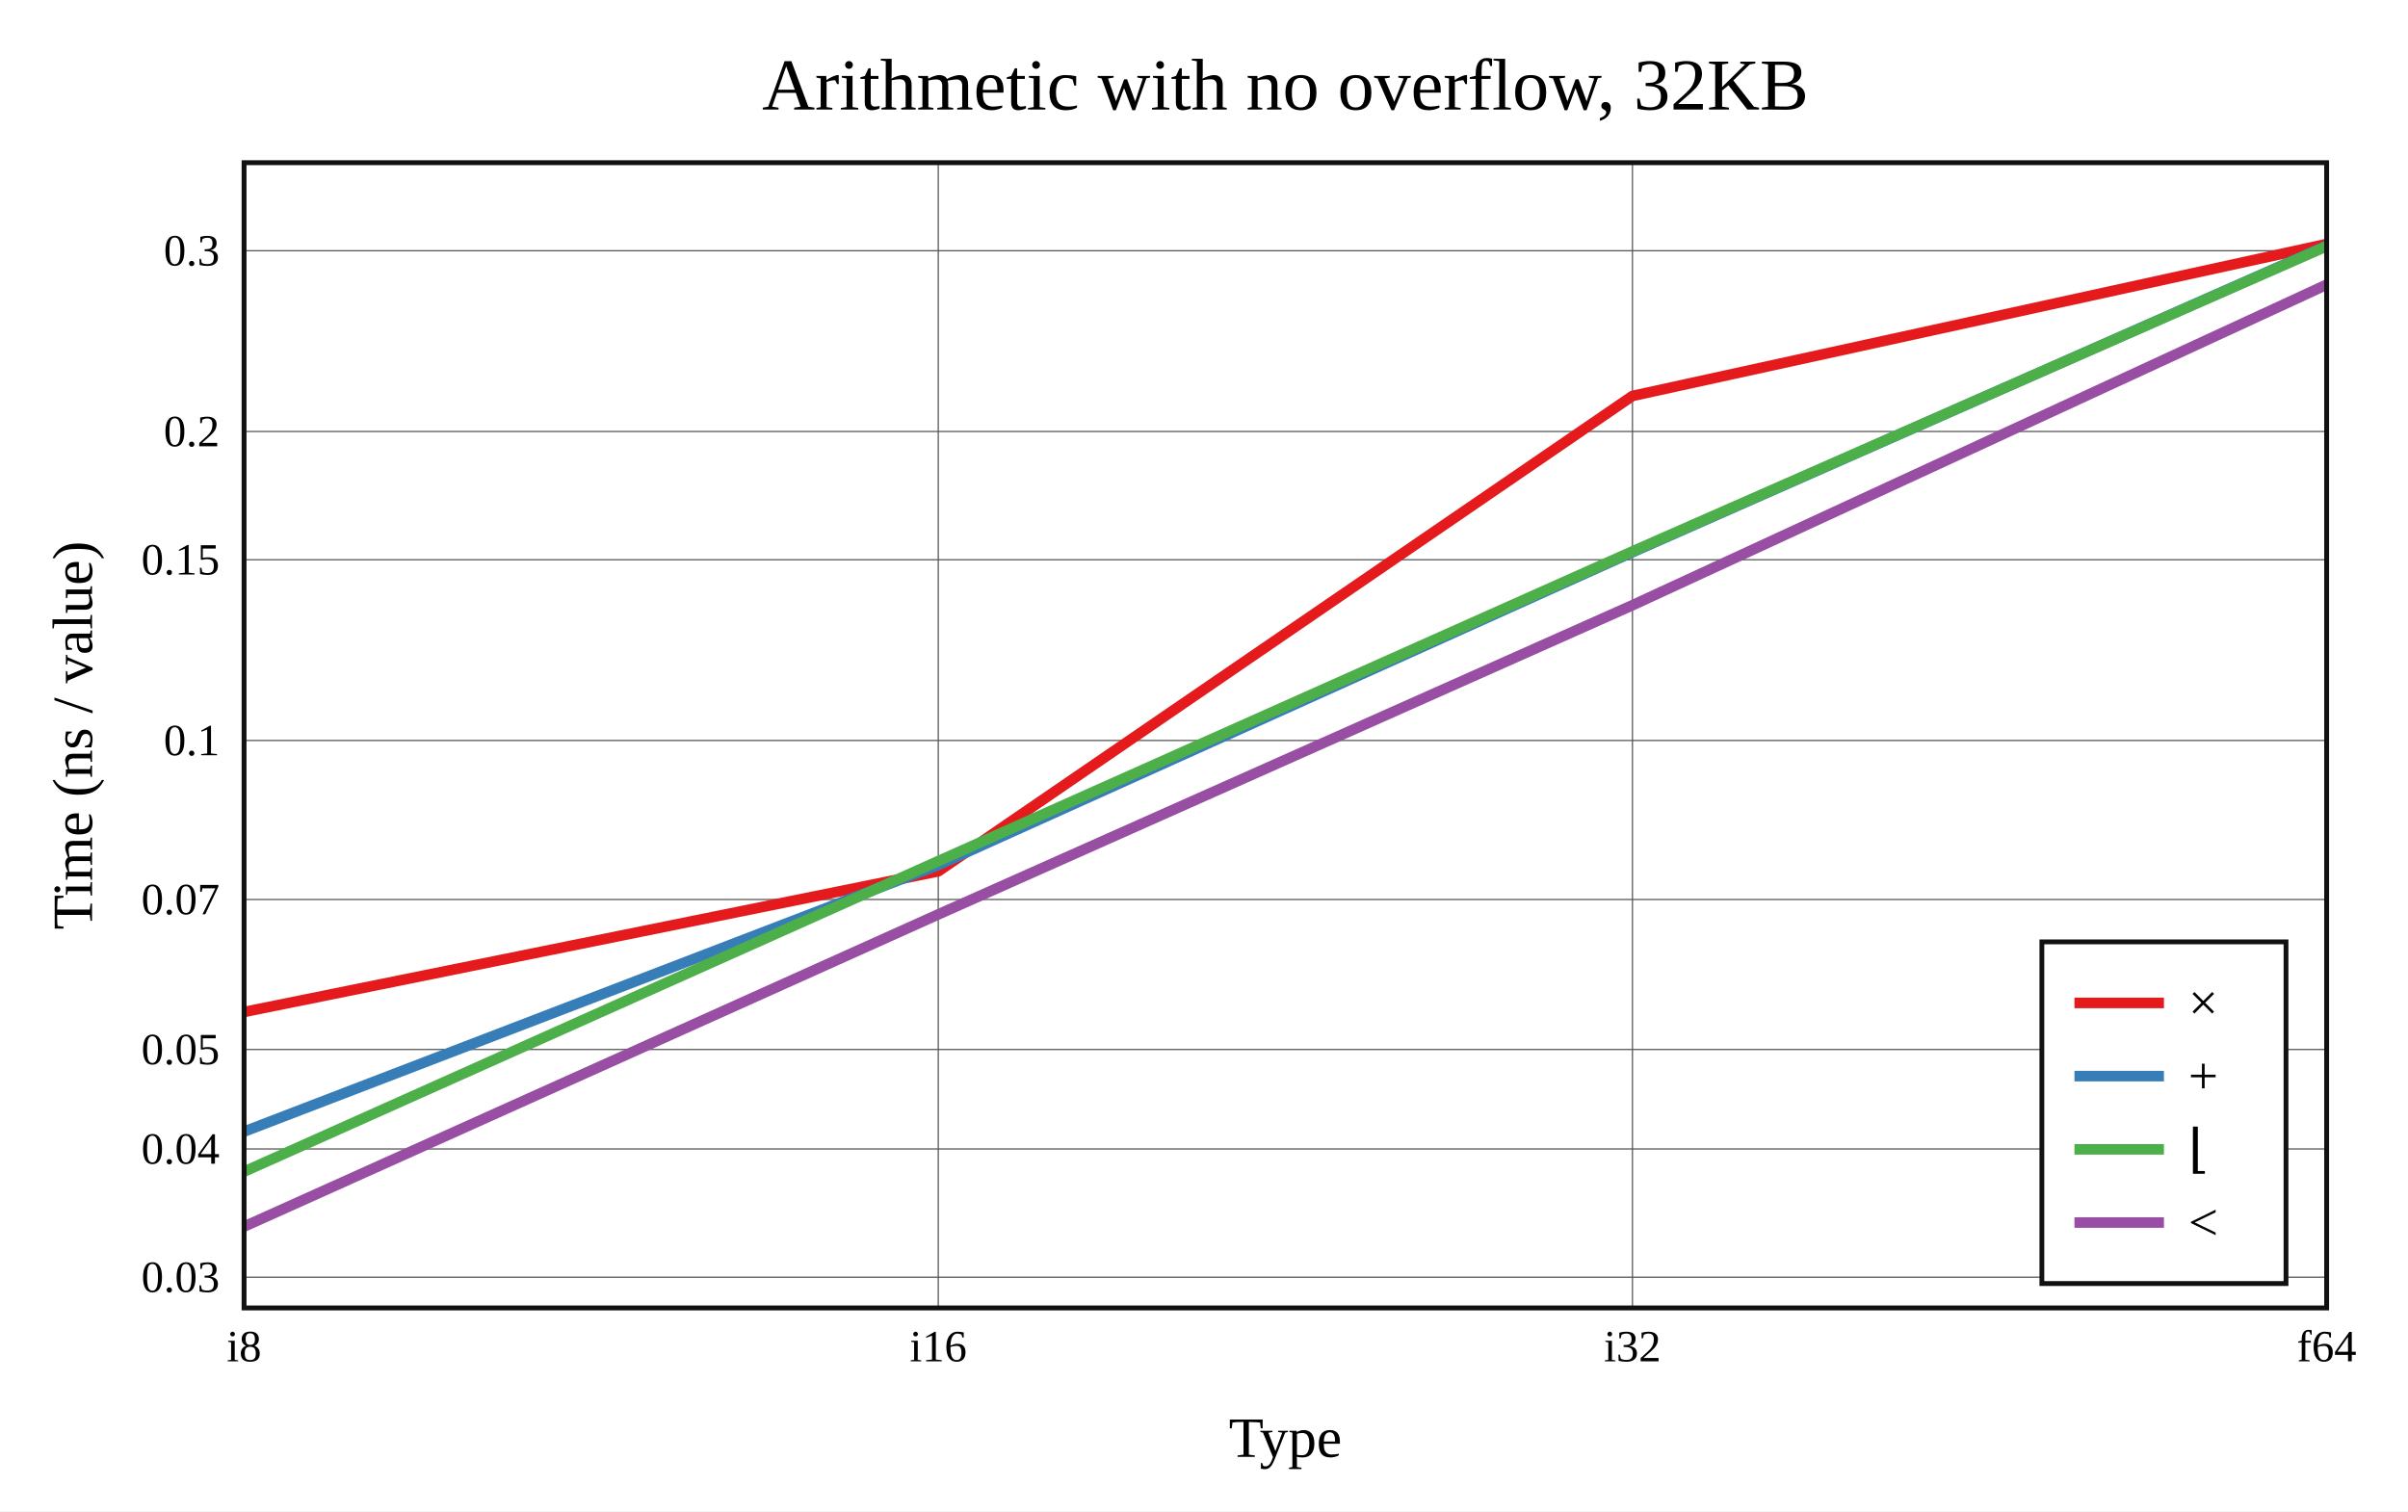
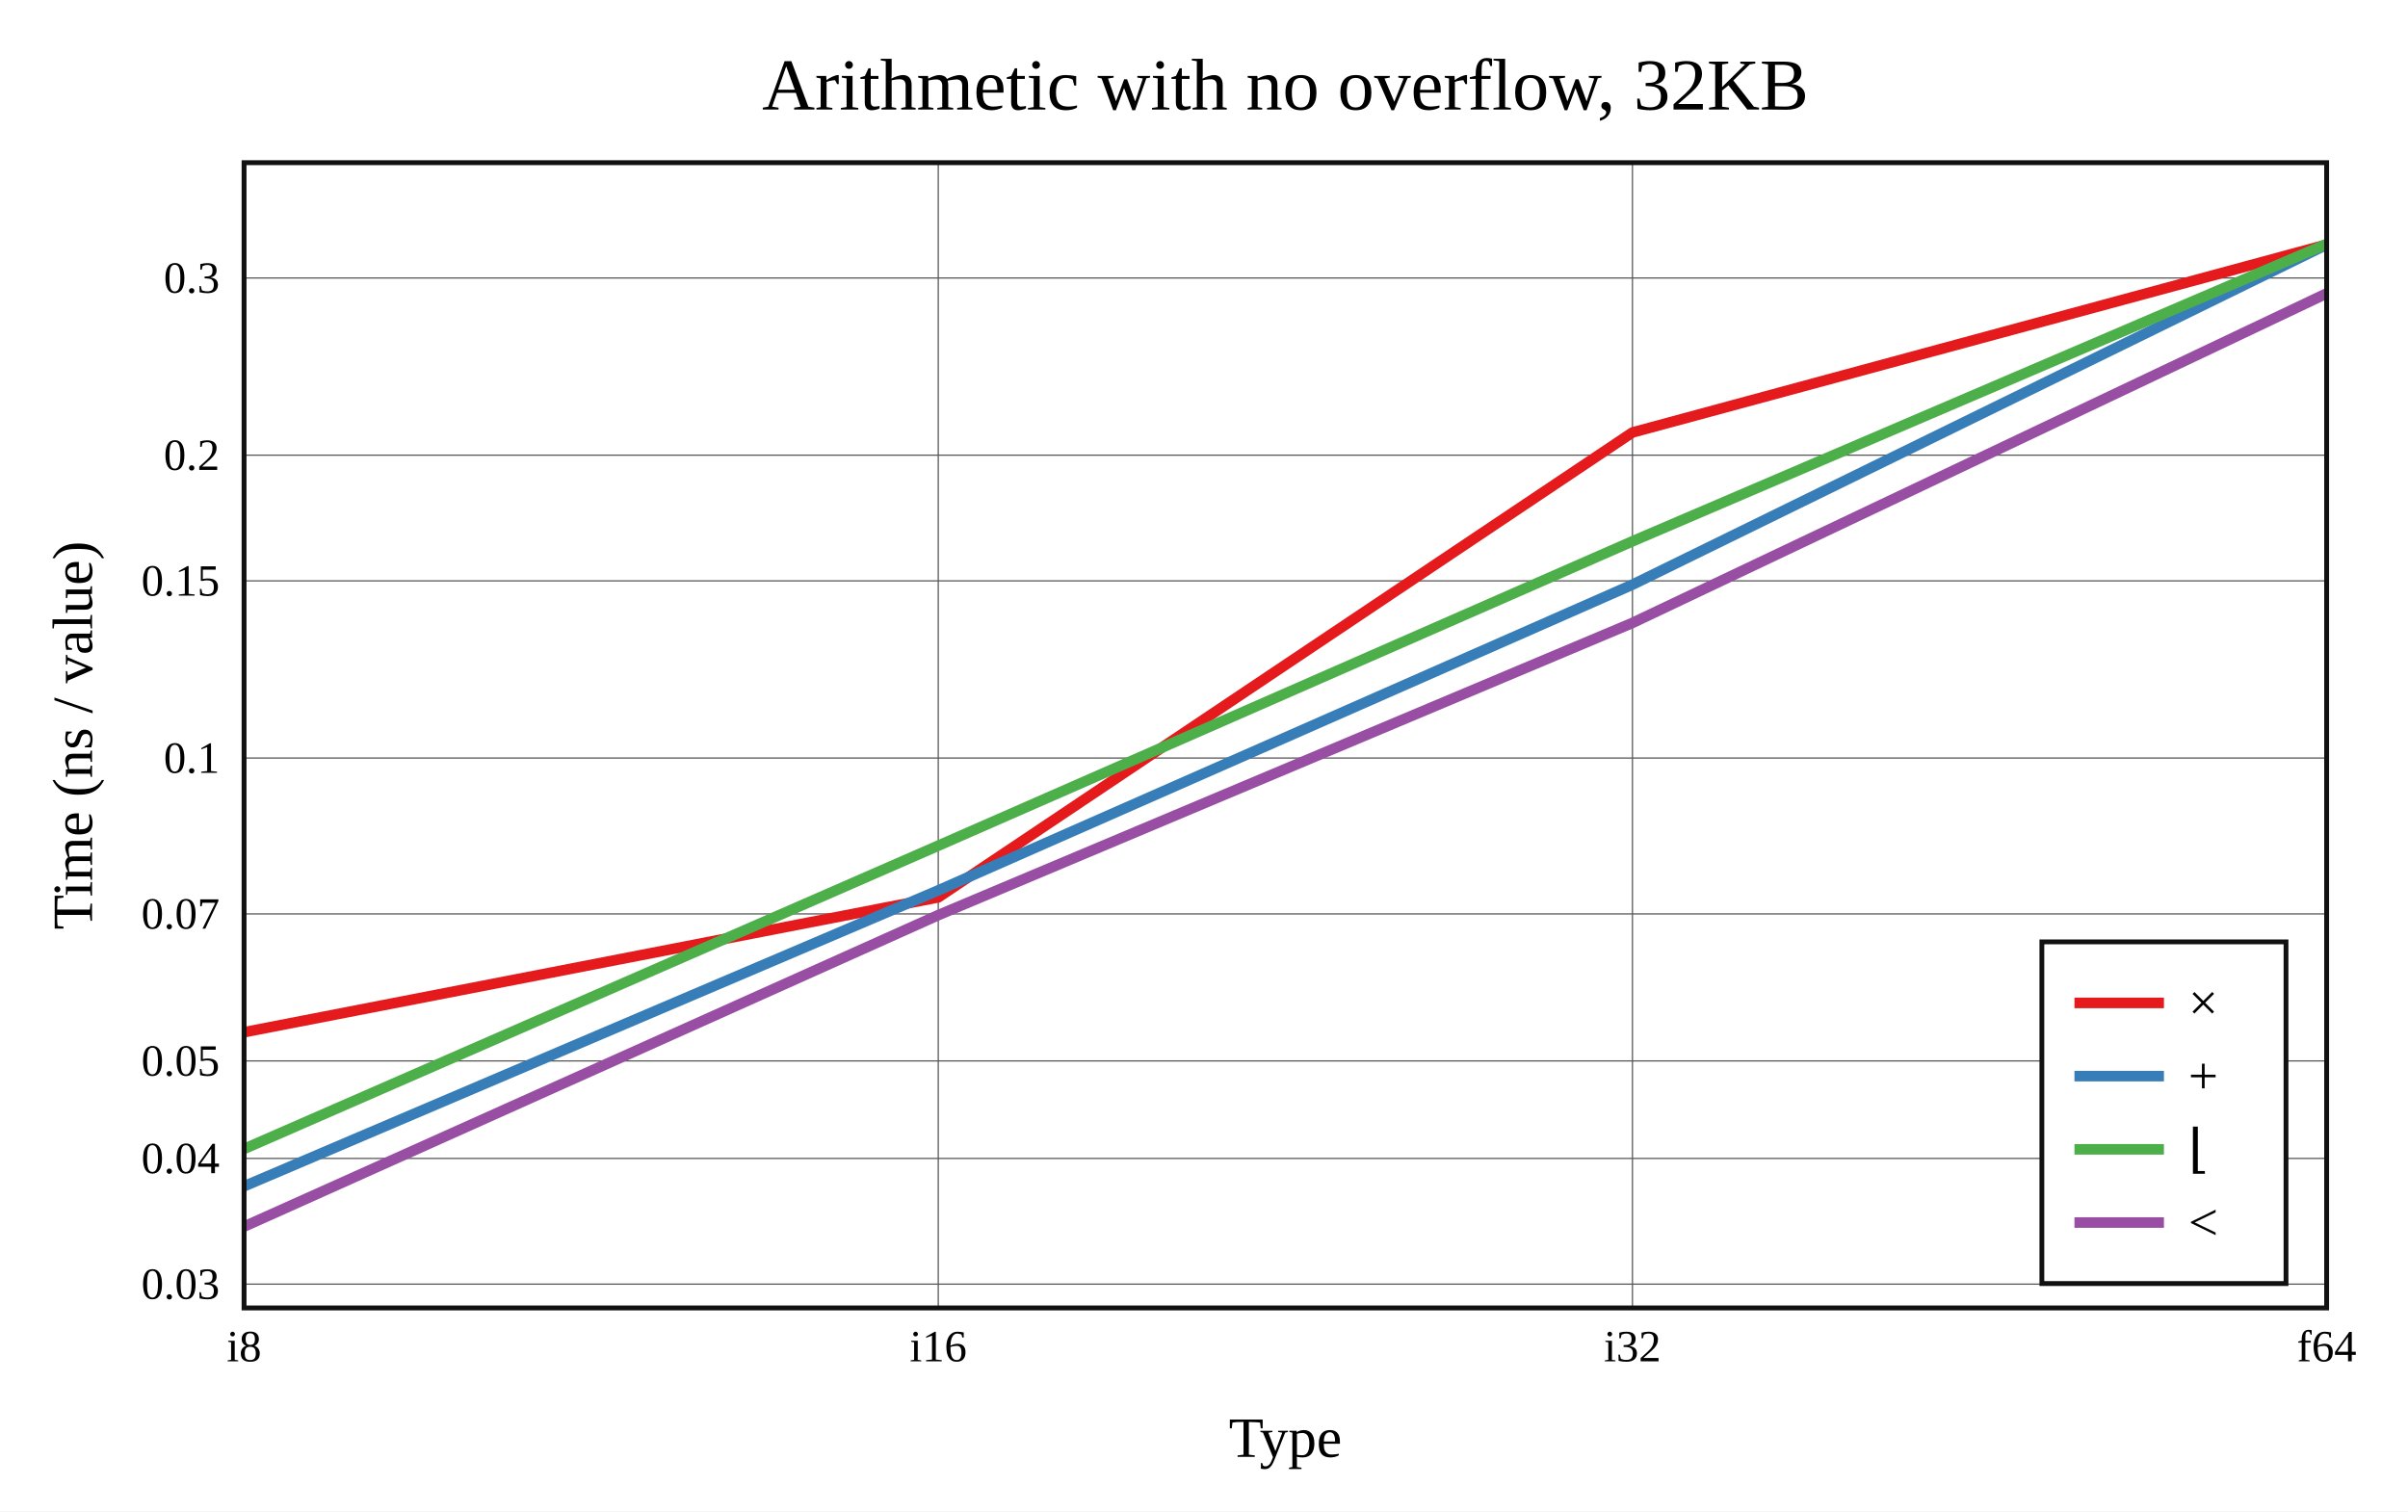
<svg xmlns="http://www.w3.org/2000/svg" viewBox="-60 -40 592 371.6" height="557.4" width="888">
  <g stroke-width="2.6" font-size="14px" text-anchor="middle">
    <defs>
      <clipPath id="clip">
        <rect x="0" y="0" width="512" height="281.6" />
      </clipPath>
    </defs>
    <rect fill="white" x="-60" y="-40" width="592" height="371.6" />
    <text dy="0.33em" font-size="18px" x="256" y="-19">Arithmetic with no overflow, 32KB</text>
    <text dy="0.33em" x="256" y="313.6">Type</text>
    <text dy="0.33em" transform="rotate(-90)" x="-140.8" y="-42">Time (ns / value)</text>
    <g stroke-width="0.3" stroke="#555">
      <path d="M170.667 0v281.6" />
      <path d="M341.333 0v281.6" />
-       <path d="M0 274.042h512" />
-       <path d="M0 242.509h512" />
-       <path d="M0 218.05h512" />
-       <path d="M0 181.168h512" />
-       <path d="M0 142.073h512" />
-       <path d="M0 97.629h512" />
-       <path d="M0 66.095h512" />
-       <path d="M0 21.651h512" />
+       <path d="M0 275.748h512" />
+       <path d="M0 244.839h512" />
+       <path d="M0 220.864h512" />
+       <path d="M0 184.713h512" />
+       <path d="M0 146.391h512" />
+       <path d="M0 102.826h512" />
+       <path d="M0 71.917h512" />
+       <path d="M0 28.353h512" />
    </g>
    <g font-size="11px">
      <text dy="0.33em" x="0" y="291.1">i8</text>
      <text dy="0.33em" x="170.667" y="291.1">i16</text>
      <text dy="0.33em" x="341.333" y="291.1">i32</text>
      <text dy="0.33em" x="512" y="291.1">f64</text>
      <g text-anchor="end">
-         <text dy="0.33em" x="-6" y="274.042">0.03</text>
-         <text dy="0.33em" x="-6" y="242.509">0.04</text>
-         <text dy="0.33em" x="-6" y="218.05">0.05</text>
-         <text dy="0.33em" x="-6" y="181.168">0.07</text>
-         <text dy="0.33em" x="-6" y="142.073">0.1</text>
-         <text dy="0.33em" x="-6" y="97.629">0.15</text>
-         <text dy="0.33em" x="-6" y="66.095">0.2</text>
-         <text dy="0.33em" x="-6" y="21.651">0.3</text>
+         <text dy="0.33em" x="-6" y="275.748">0.03</text>
+         <text dy="0.33em" x="-6" y="244.839">0.04</text>
+         <text dy="0.33em" x="-6" y="220.864">0.05</text>
+         <text dy="0.33em" x="-6" y="184.713">0.07</text>
+         <text dy="0.33em" x="-6" y="146.391">0.1</text>
+         <text dy="0.33em" x="-6" y="102.826">0.15</text>
+         <text dy="0.33em" x="-6" y="71.917">0.2</text>
+         <text dy="0.33em" x="-6" y="28.353">0.3</text>
      </g>
    </g>
    <rect stroke-width="1.2" stroke="#111" fill="white" transform="translate(442,191.6)" x="0" y="0" width="60" height="84" />
    <g clip-path="url(#clip)" fill="none" stroke-linecap="round" stroke-linejoin="round">
-       <path stroke="#e41a1c" d="M0 208.831L170.667 174.247L341.333 57.354L512 20" />
-       <path stroke="#377eb8" d="M0 238.239L170.667 172.706L341.333 95.775L512 20.409" />
-       <path stroke="#4daf4a" d="M0 248.084L170.667 171.732L341.333 95.575L512 20.553" />
-       <path stroke="#984ea3" d="M0 261.6L170.667 184.838L341.333 108.819L512 29.994" />
+       <path stroke="#e41a1c" d="M0 213.81L170.667 180.649L341.333 66.339L512 20.145" />
+       <path stroke="#377eb8" d="M0 251.684L170.667 178.928L341.333 103.759L512 20.16" />
+       <path stroke="#4daf4a" d="M0 242.5L170.667 167.938L341.333 93.098L512 20" />
+       <path stroke="#984ea3" d="M0 261.6L170.667 185.015L341.333 113.166L512 32.153" />
    </g>
    <rect stroke-width="1.2" stroke="#111" fill="none" x="0" y="0" width="512" height="281.6" />
    <g transform="translate(442,191.6)" text-anchor="start" font-size="13px">
      <rect fill="white" opacity="0.6" x="0.65" y="0.65" width="58.7" height="82.7" />
      <path stroke="#e41a1c" d="M8 15h22" />
      <path stroke="#377eb8" d="M8 33h22" />
      <path stroke="#4daf4a" d="M8 51h22" />
      <path stroke="#984ea3" d="M8 69h22" />
      <text dy="0.33em" x="36" y="15">×</text>
      <text dy="0.33em" x="36" y="33">+</text>
      <text dy="0.33em" x="36" y="51">⌊</text>
      <text dy="0.33em" x="36" y="69">&lt;</text>
    </g>
  </g>
</svg>
